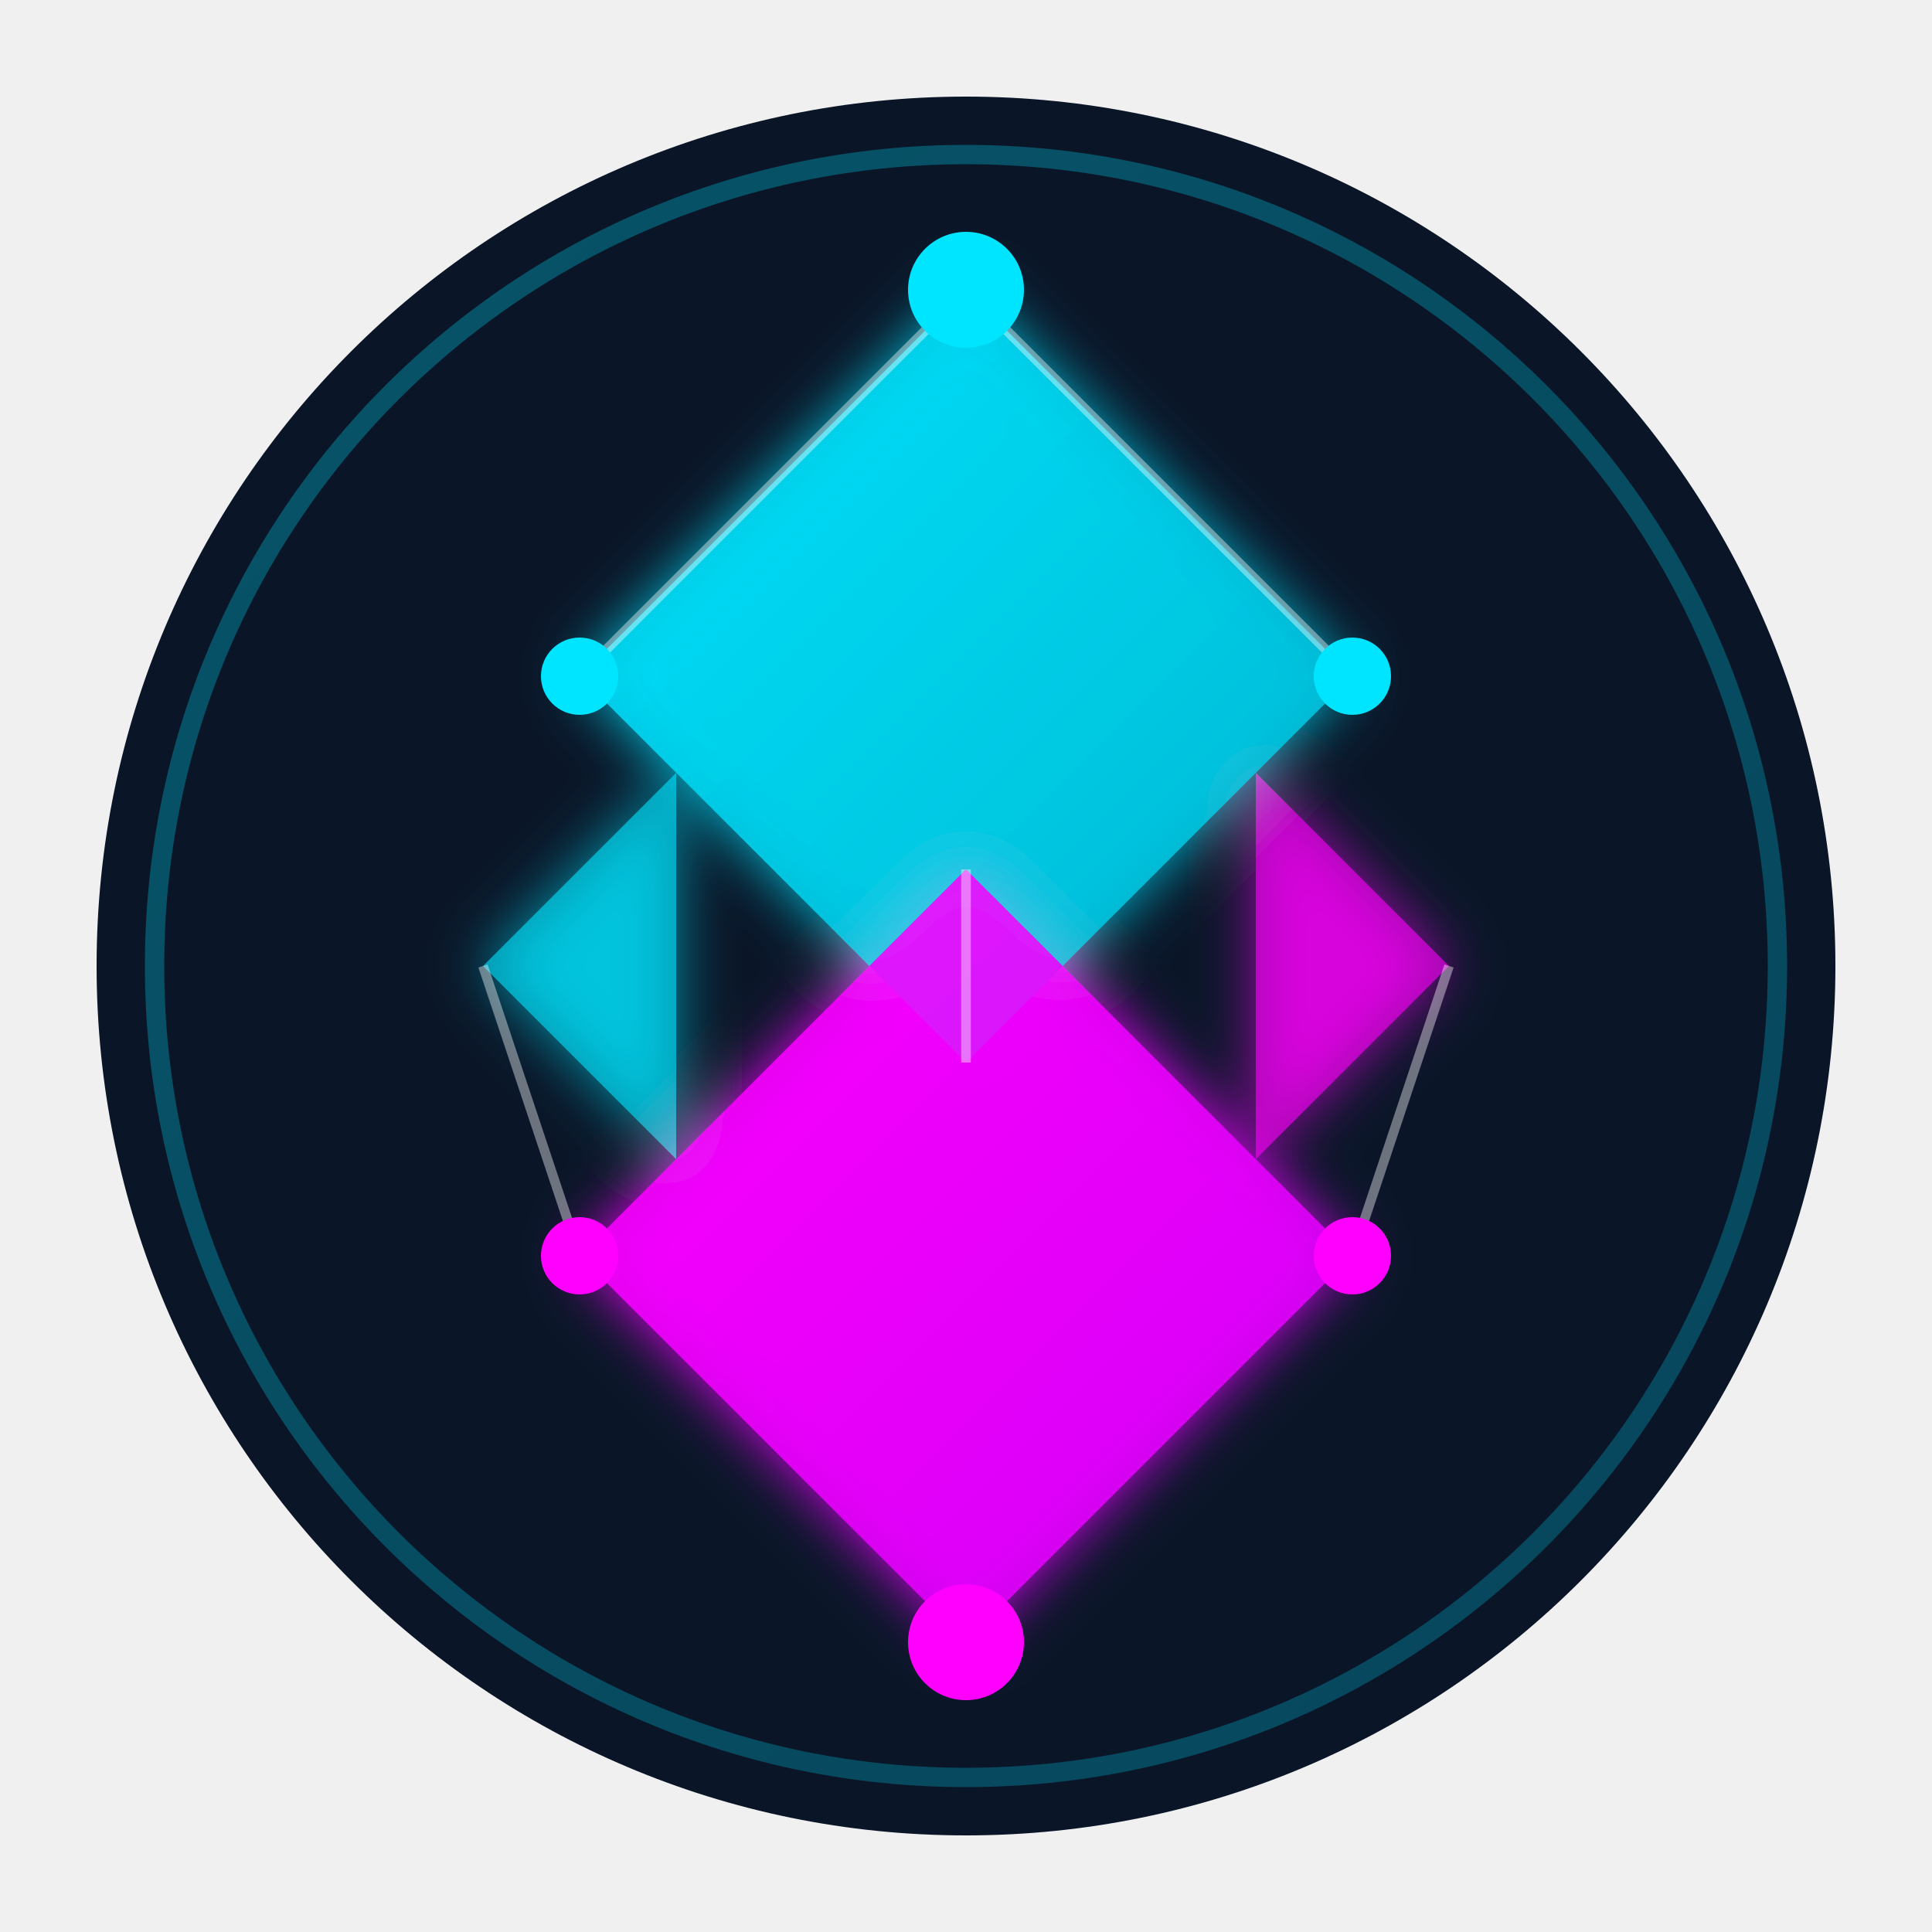
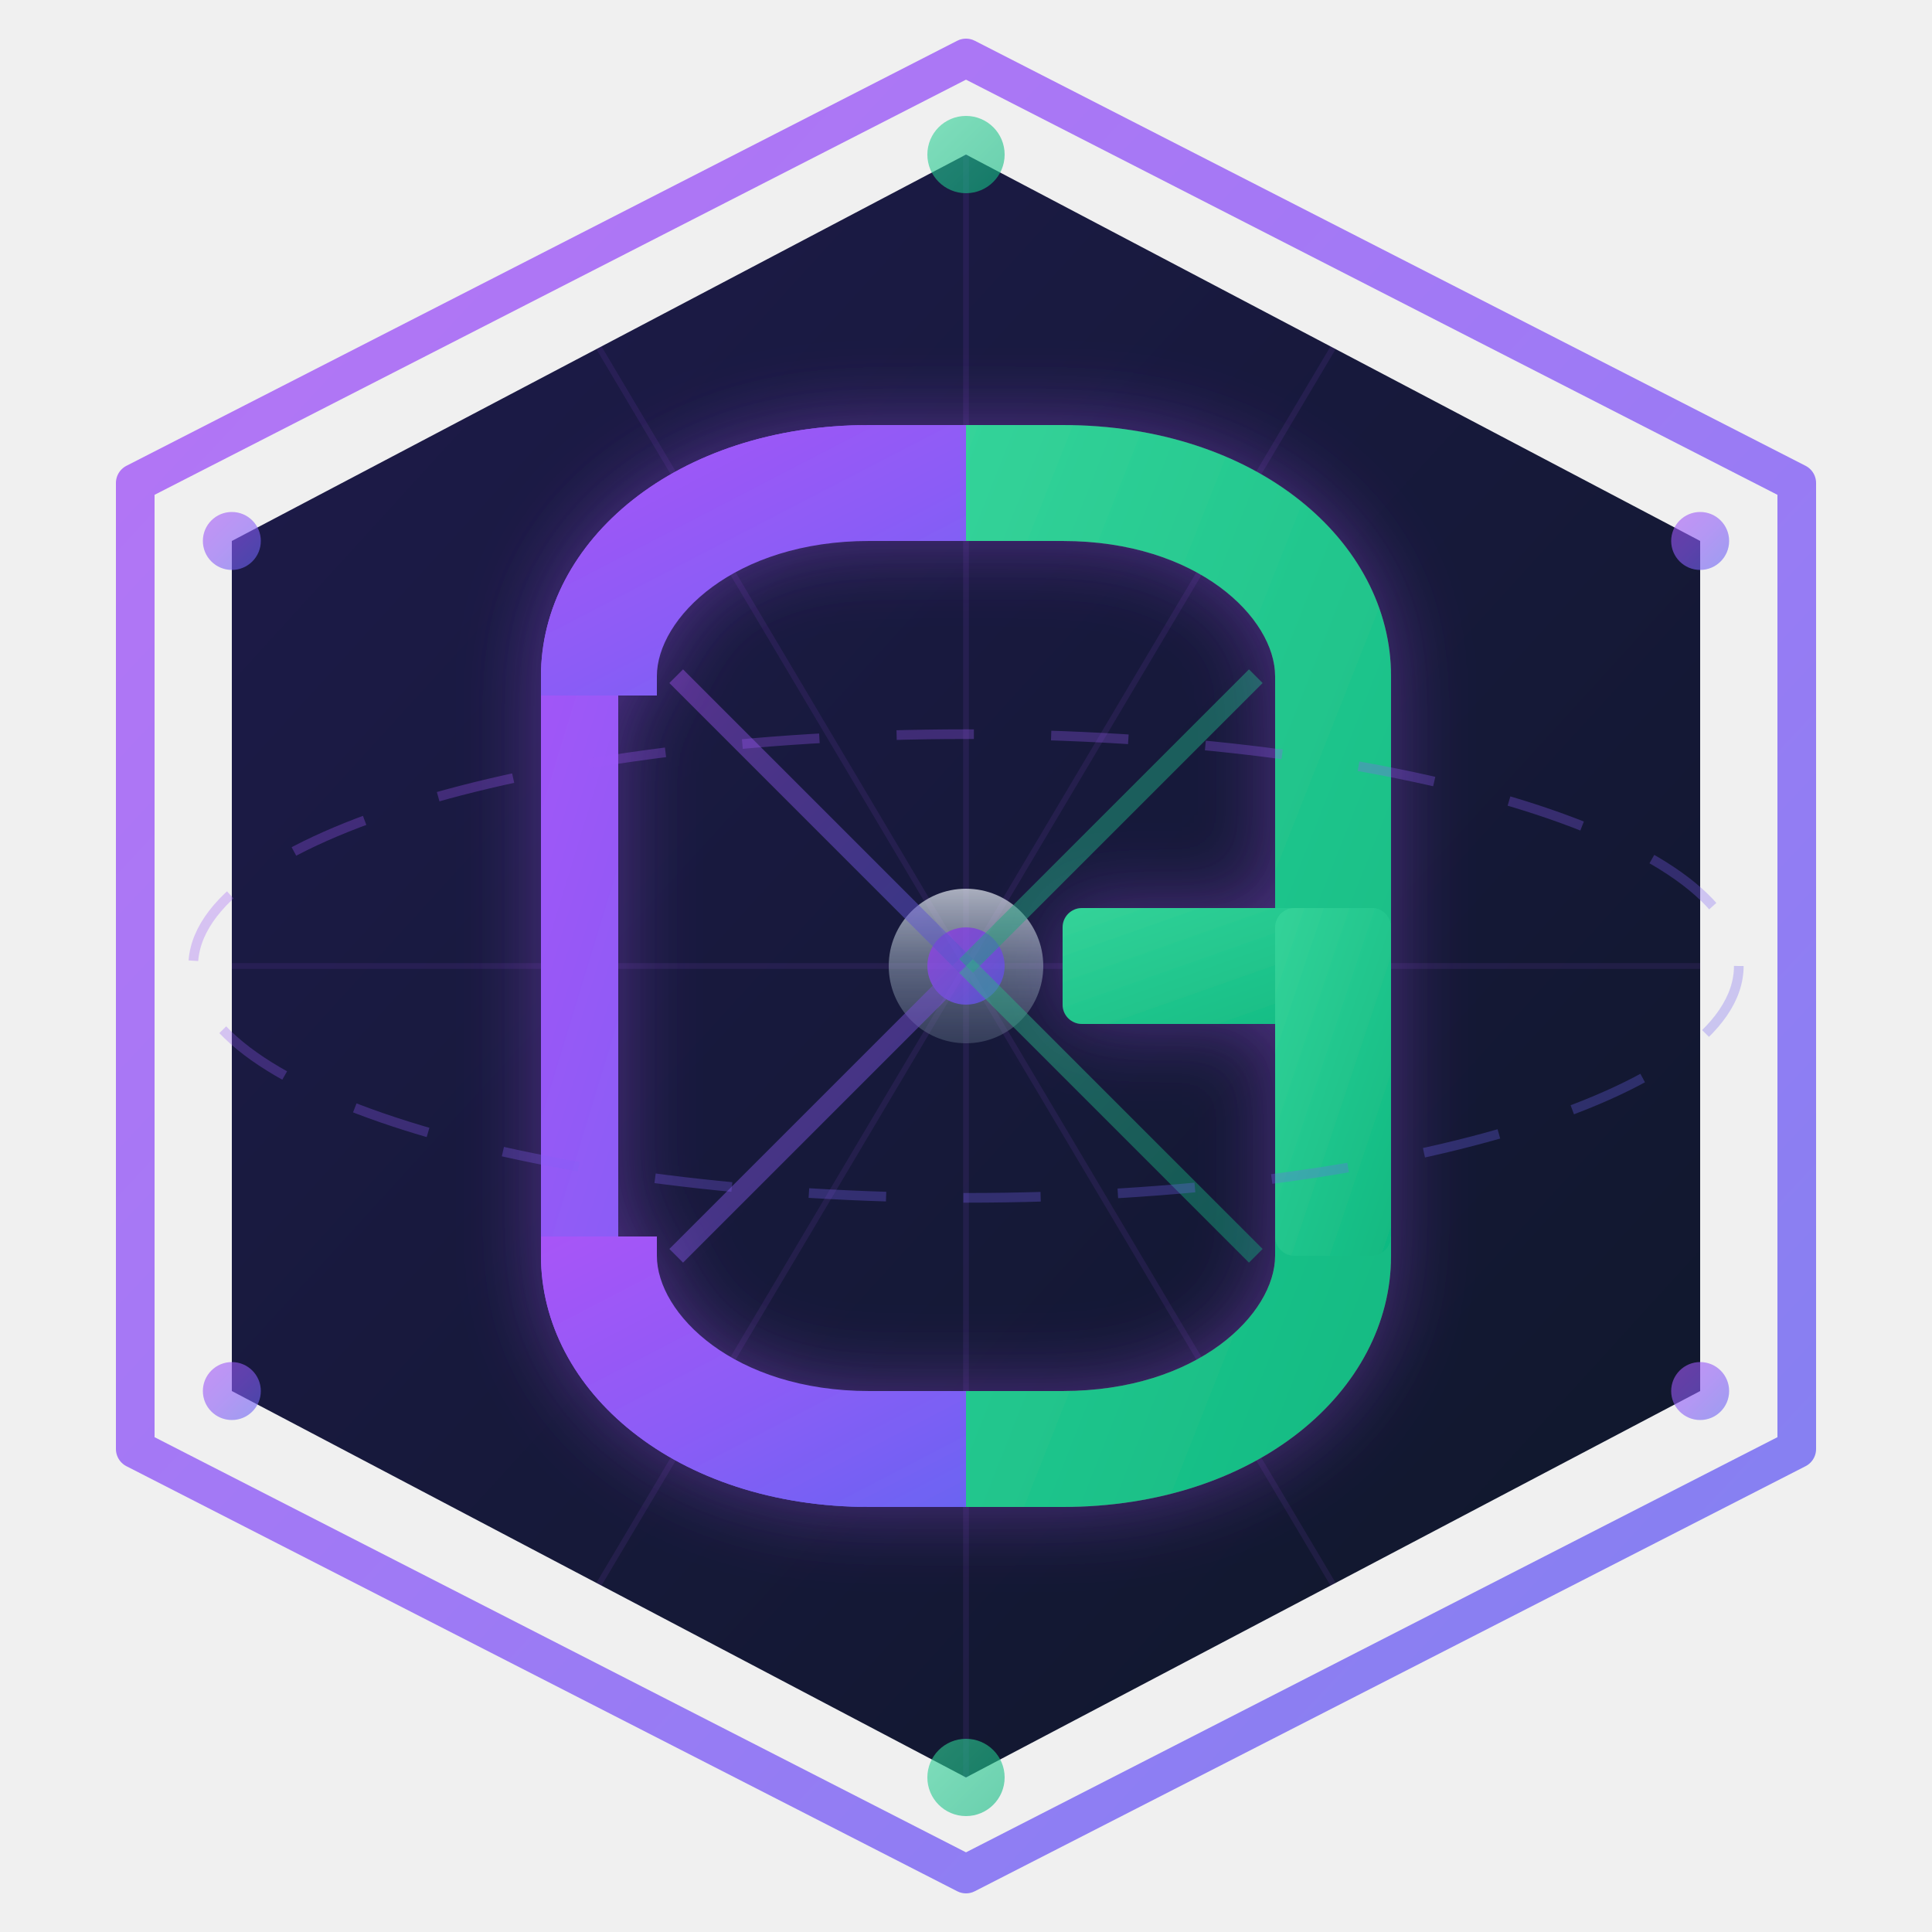
<svg xmlns="http://www.w3.org/2000/svg" viewBox="0 0 100 100" width="140" height="140">
  <defs>
-     <linearGradient id="cyanGrad" x1="0%" y1="0%" x2="100%" y2="100%">
-       <stop offset="0%" style="stop-color:#00E5FF;stop-opacity:1" />
-       <stop offset="100%" style="stop-color:#00B8D4;stop-opacity:1" />
+     <linearGradient id="primaryGrad" x1="0%" y1="0%" x2="100%" y2="100%">
+       <stop offset="0%" style="stop-color:#a855f7" />
+       <stop offset="50%" style="stop-color:#8b5cf6" />
+       <stop offset="100%" style="stop-color:#6366f1" />
    </linearGradient>
-     <linearGradient id="magentaGrad" x1="0%" y1="0%" x2="100%" y2="100%">
-       <stop offset="0%" style="stop-color:#FF00FF;stop-opacity:1" />
-       <stop offset="100%" style="stop-color:#D500F9;stop-opacity:1" />
+     <linearGradient id="secondaryGrad" x1="0%" y1="0%" x2="100%" y2="100%">
+       <stop offset="0%" style="stop-color:#34d399" />
+       <stop offset="100%" style="stop-color:#10b981" />
    </linearGradient>
-     <filter id="glow" x="-50%" y="-50%" width="200%" height="200%">
-       <feGaussianBlur stdDeviation="1.5" result="coloredBlur" />
+     <linearGradient id="bgGrad" x1="0%" y1="0%" x2="100%" y2="100%">
+       <stop offset="0%" style="stop-color:#1e1b4b" />
+       <stop offset="100%" style="stop-color:#0f172a" />
+     </linearGradient>
+     <linearGradient id="metallicGrad" x1="0%" y1="0%" x2="0%" y2="100%">
+       <stop offset="0%" style="stop-color:#e2e8f0;stop-opacity:0.9" />
+       <stop offset="50%" style="stop-color:#94a3b8;stop-opacity:0.7" />
+       <stop offset="100%" style="stop-color:#64748b;stop-opacity:0.5" />
+     </linearGradient>
+     <filter id="glowPurple" x="-50%" y="-50%" width="200%" height="200%">
+       <feGaussianBlur stdDeviation="2" result="coloredBlur" />
+       <feFlood flood-color="#a855f7" flood-opacity="0.4" result="glowColor" />
+       <feComposite in="glowColor" in2="coloredBlur" operator="in" result="softGlow" />
      <feMerge>
-         <feMergeNode in="coloredBlur" />
+         <feMergeNode in="softGlow" />
        <feMergeNode in="SourceGraphic" />
      </feMerge>
    </filter>
  </defs>
-   <circle cx="50" cy="50" r="45" fill="#0A1628" />
-   <circle cx="50" cy="50" r="42" fill="none" stroke="url(#cyanGrad)" stroke-width="1" stroke-opacity="0.3" />
-   <g filter="url(#glow)">
-     <polygon points="50,15 70,35 50,55 30,35" fill="url(#cyanGrad)" fill-opacity="0.9" />
-     <polygon points="50,45 70,65 50,85 30,65" fill="url(#magentaGrad)" fill-opacity="0.9" />
-     <polygon points="25,50 35,40 35,60" fill="#00E5FF" fill-opacity="0.6" />
-     <polygon points="75,50 65,40 65,60" fill="#FF00FF" fill-opacity="0.6" />
+   <polygon points="50,3 93,25 93,75 50,97 7,75 7,25" fill="none" stroke="url(#primaryGrad)" stroke-width="2" stroke-linejoin="round" stroke-opacity="0.8" />
+   <polygon points="50,8 88,28 88,72 50,92 12,72 12,28" fill="url(#bgGrad)" />
+   <g opacity="0.1" stroke="#a855f7" stroke-width="0.3">
+     <line x1="50" y1="8" x2="50" y2="92" />
+     <line x1="12" y1="50" x2="88" y2="50" />
+     <line x1="31" y1="18" x2="69" y2="82" />
+     <line x1="69" y1="18" x2="31" y2="82" />
  </g>
-   <g stroke="white" stroke-width="0.5" stroke-opacity="0.4">
-     <line x1="50" y1="15" x2="70" y2="35" />
-     <line x1="50" y1="15" x2="30" y2="35" />
-     <line x1="50" y1="55" x2="50" y2="45" />
-     <line x1="70" y1="65" x2="75" y2="50" />
-     <line x1="30" y1="65" x2="25" y2="50" />
+   <g opacity="0.6">
+     <circle cx="50" cy="8" r="2" fill="url(#secondaryGrad)" />
+     <circle cx="88" cy="28" r="1.5" fill="url(#primaryGrad)" />
+     <circle cx="88" cy="72" r="1.5" fill="url(#primaryGrad)" />
+     <circle cx="50" cy="92" r="2" fill="url(#secondaryGrad)" />
+     <circle cx="12" cy="72" r="1.5" fill="url(#primaryGrad)" />
+     <circle cx="12" cy="28" r="1.5" fill="url(#primaryGrad)" />
  </g>
-   <g>
-     <circle cx="50" cy="15" r="3" fill="#00E5FF" />
-     <circle cx="70" cy="35" r="2" fill="#00E5FF" />
-     <circle cx="30" cy="35" r="2" fill="#00E5FF" />
-     <circle cx="50" cy="85" r="3" fill="#FF00FF" />
-     <circle cx="70" cy="65" r="2" fill="#FF00FF" />
-     <circle cx="30" cy="65" r="2" fill="#FF00FF" />
+   <g filter="url(#glowPurple)">
+     <path d="M 28 35 C 28 28, 35 22, 45 22 L 45 22 C 42 22, 32 26, 32 35 L 32 65 C 32 74, 42 78, 45 78 L 45 78 C 35 78, 28 72, 28 65 Z" fill="url(#primaryGrad)" />
+     <path d="M 45 22 L 55 22 L 55 28 L 45 28 C 38 28, 34 32, 34 35 L 34 36 L 28 36 L 28 35 C 28 28, 35 22, 45 22 Z" fill="url(#primaryGrad)" />
+     <path d="M 45 78 L 55 78 L 55 72 L 45 72 C 38 72, 34 68, 34 65 L 34 64 L 28 64 L 28 65 C 28 72, 35 78, 45 78 Z" fill="url(#primaryGrad)" />
+     <path d="M 55 22 C 65 22, 72 28, 72 35 L 72 65 C 72 72, 65 78, 55 78 L 50 78 L 50 72 L 55 72 C 62 72, 66 68, 66 65 L 66 35 C 66 32, 62 28, 55 28 L 50 28 L 50 22 Z" fill="url(#secondaryGrad)" />
+     <rect x="55" y="47" width="17" height="6" rx="1" fill="url(#secondaryGrad)" />
+     <rect x="66" y="47" width="6" height="18" rx="1" fill="url(#secondaryGrad)" />
  </g>
+   <g opacity="0.8">
+     <circle cx="50" cy="50" r="4" fill="url(#metallicGrad)" />
+     <circle cx="50" cy="50" r="2" fill="url(#primaryGrad)" />
+     <line x1="50" y1="50" x2="35" y2="35" stroke="url(#primaryGrad)" stroke-width="1" opacity="0.5" />
+     <line x1="50" y1="50" x2="65" y2="35" stroke="url(#secondaryGrad)" stroke-width="1" opacity="0.5" />
+     <line x1="50" y1="50" x2="35" y2="65" stroke="url(#primaryGrad)" stroke-width="1" opacity="0.5" />
+     <line x1="50" y1="50" x2="65" y2="65" stroke="url(#secondaryGrad)" stroke-width="1" opacity="0.5" />
+   </g>
+   <ellipse cx="50" cy="50" rx="40" ry="12" fill="none" stroke="url(#primaryGrad)" stroke-width="0.5" stroke-dasharray="4 4" opacity="0.3" />
</svg>
